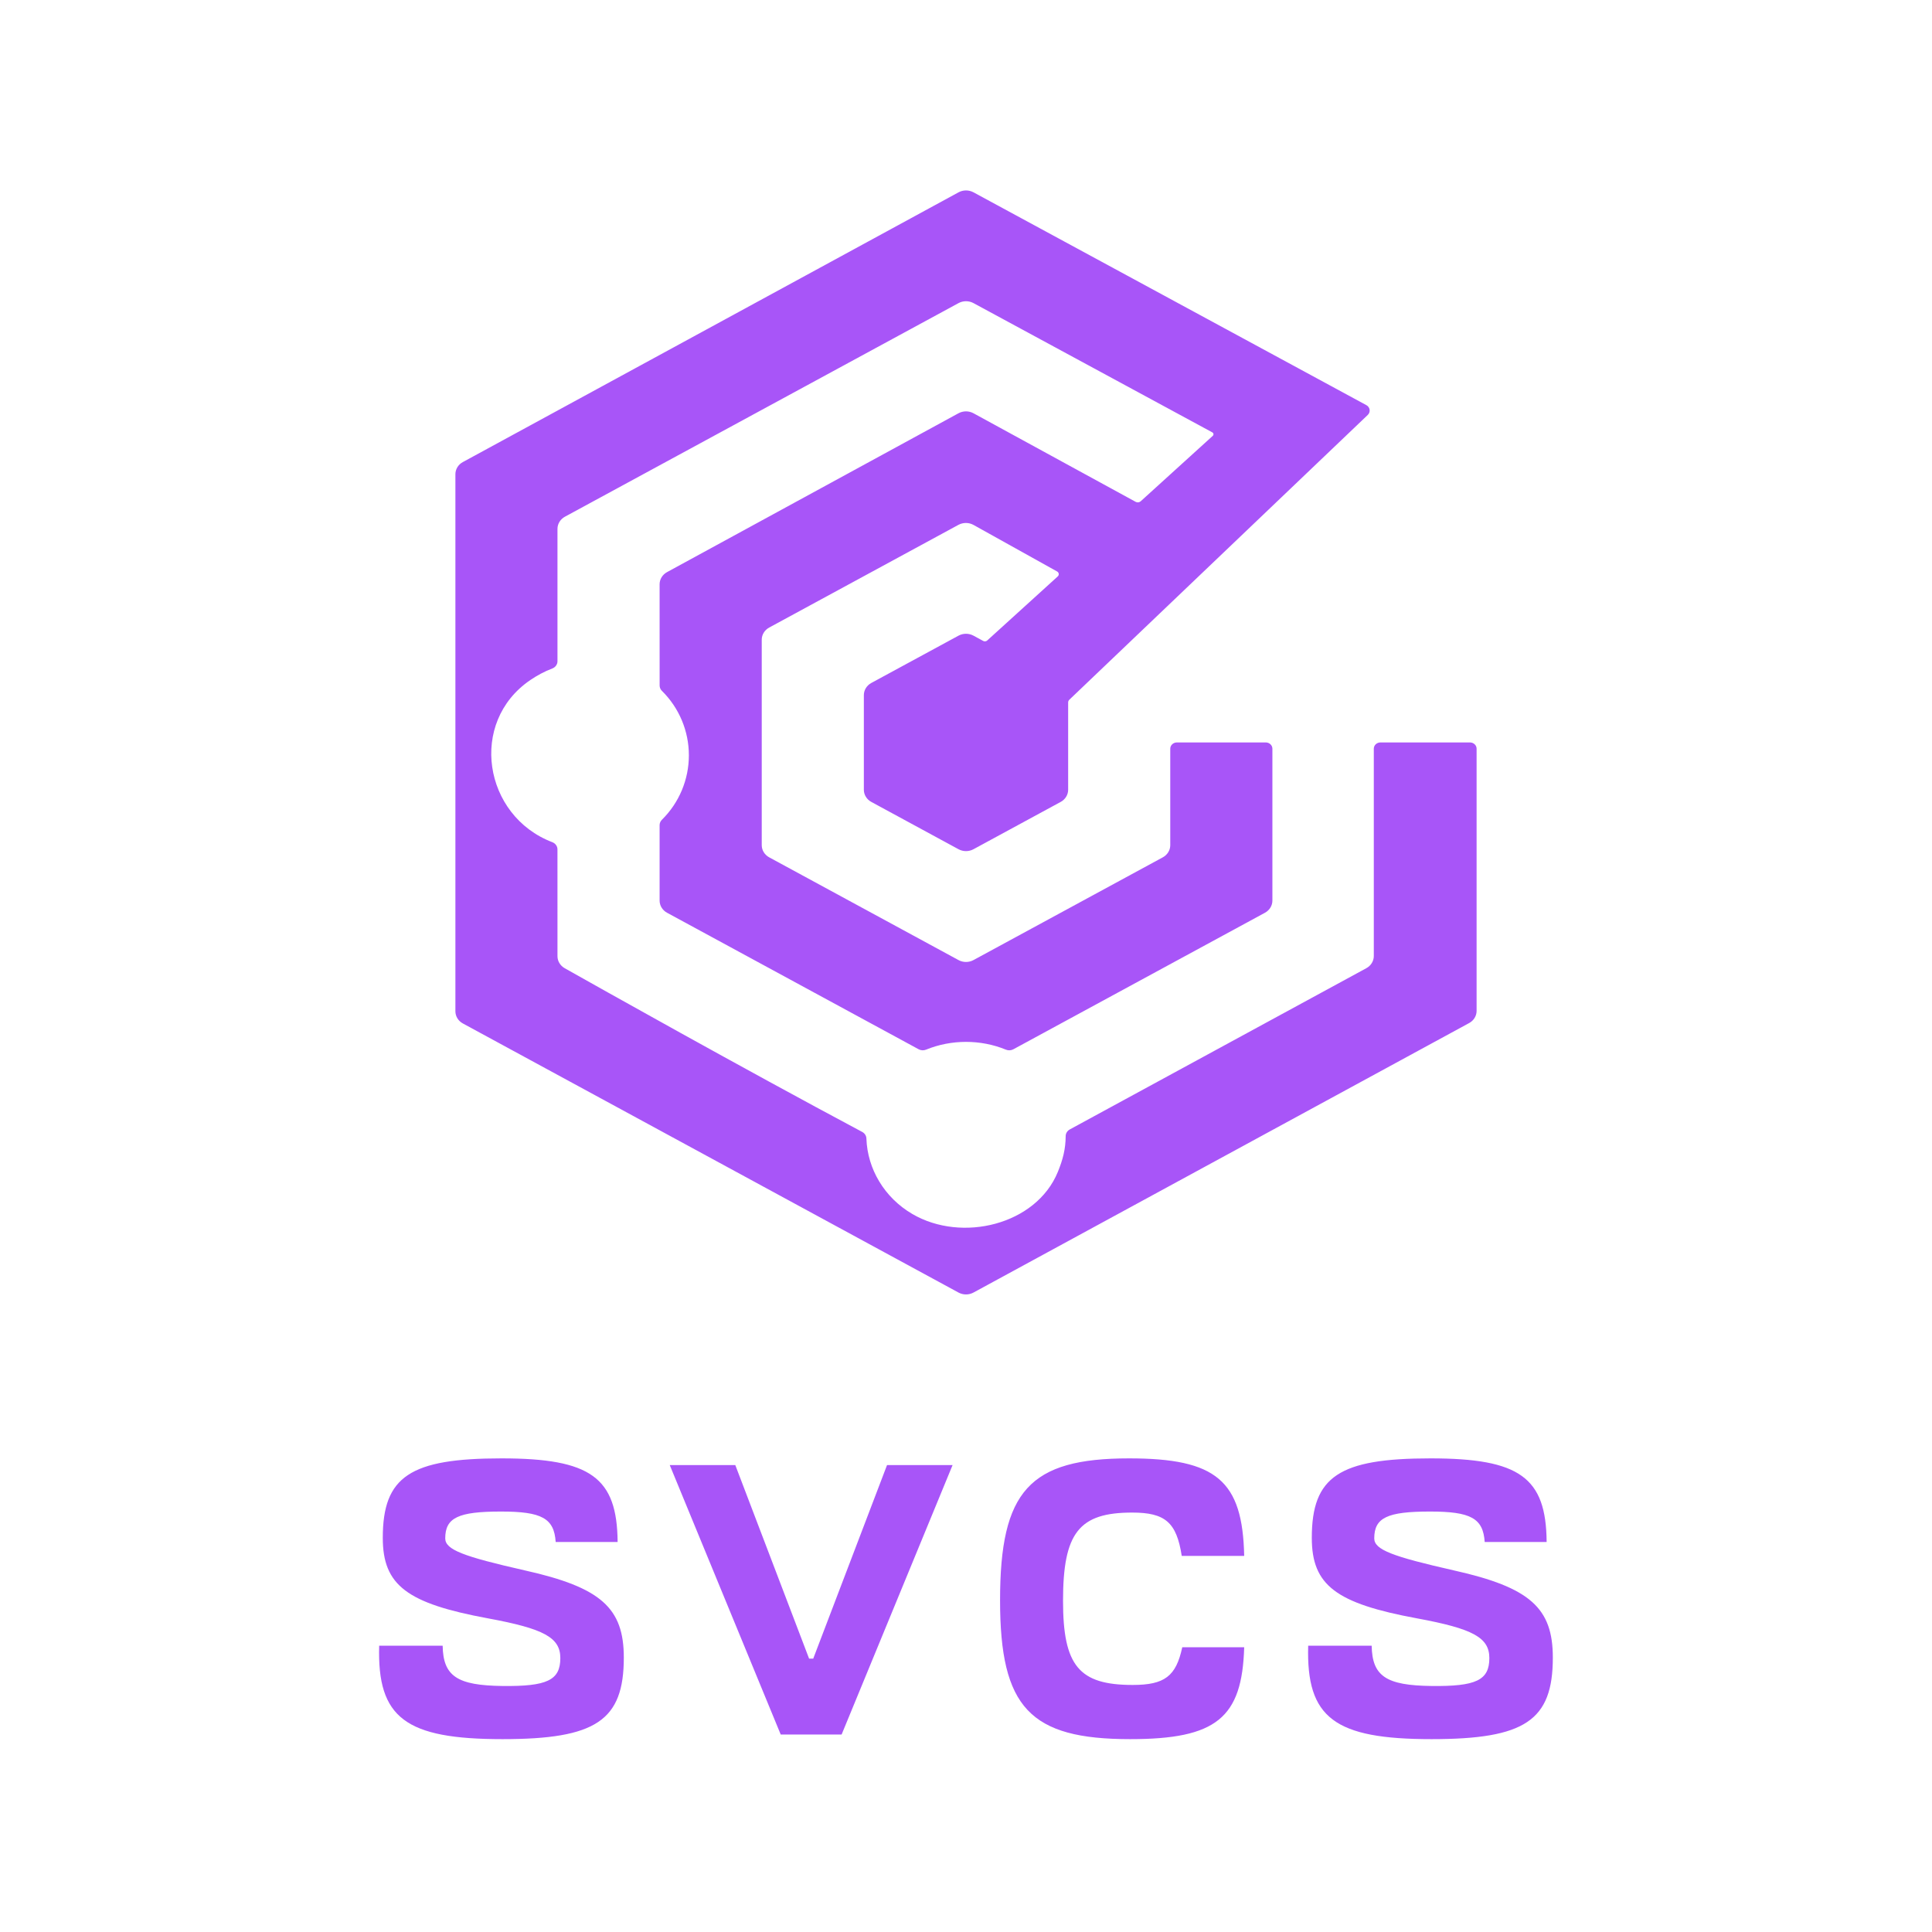
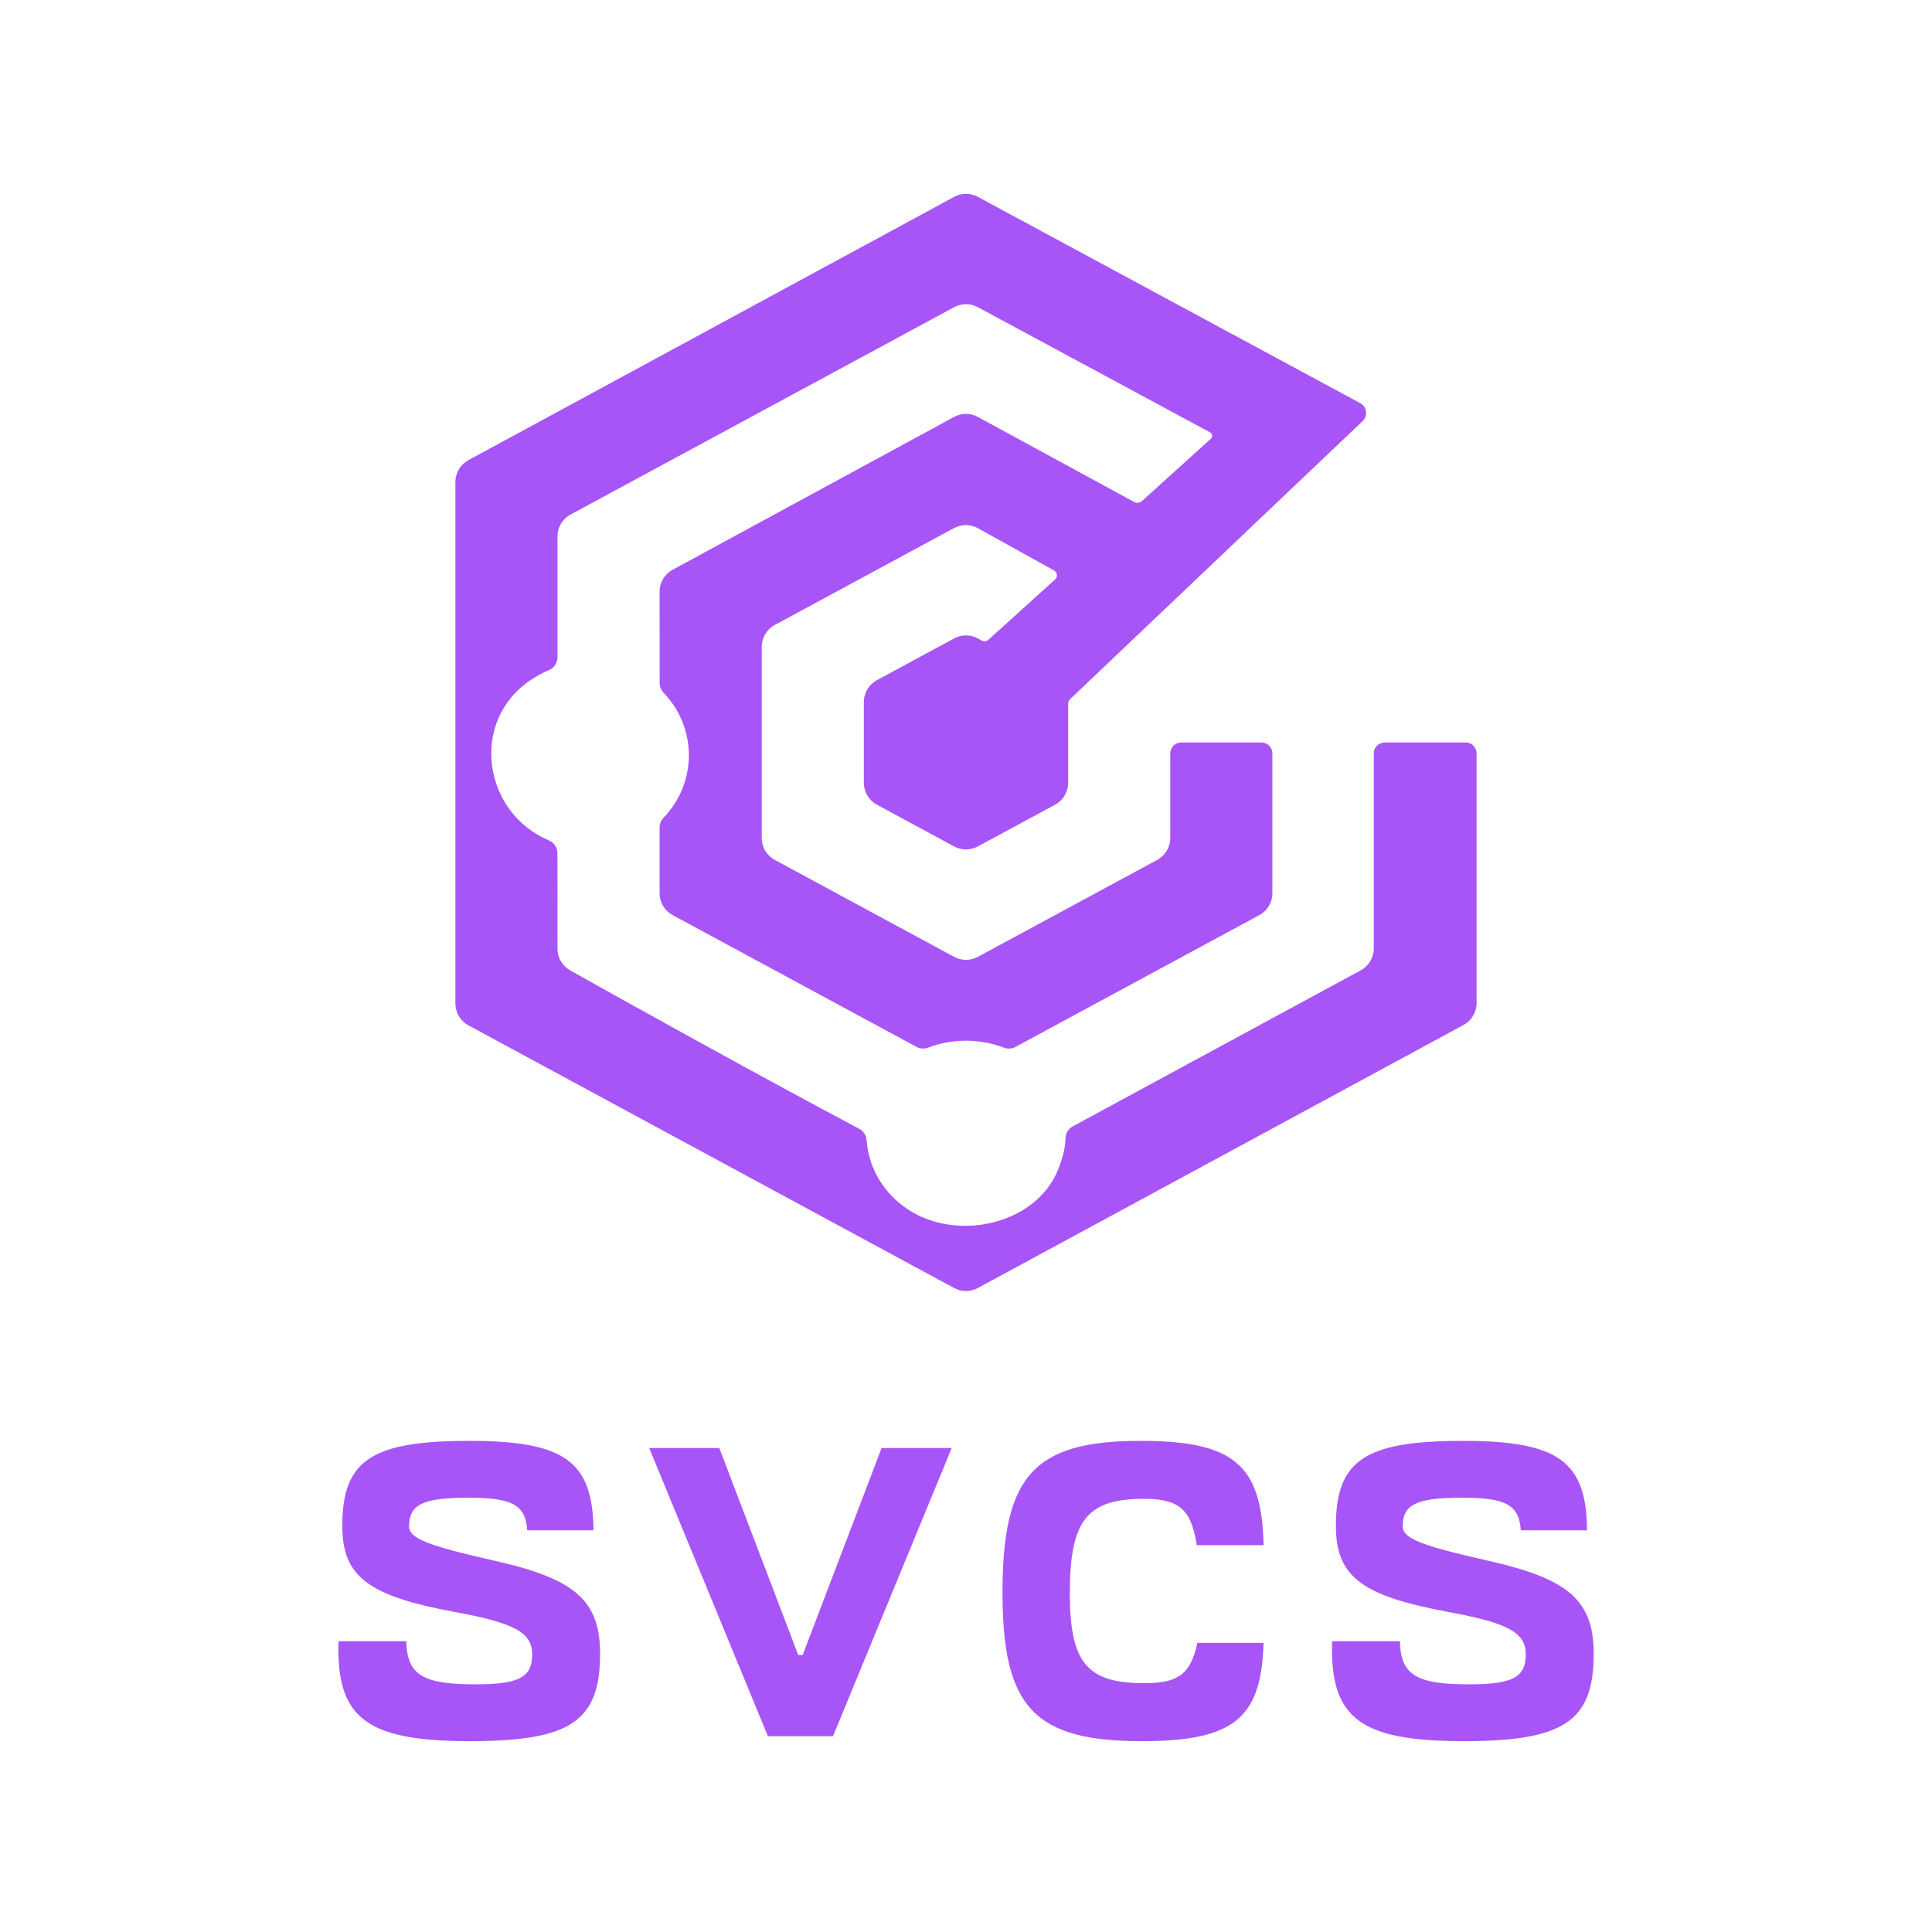
<svg xmlns="http://www.w3.org/2000/svg" xml:space="preserve" style="fill-rule:evenodd;clip-rule:evenodd;stroke-linejoin:round;stroke-miterlimit:2" viewBox="0 0 700 700">
-   <path d="M182.074 630.125c33.847 0 43.945-6.732 43.945-29.546 0-17.952-8.228-25.432-35.904-31.603-22.253-5.049-28.798-7.48-28.798-11.594 0-7.48 4.675-9.724 20.196-9.724 14.773 0 19.261 2.431 19.822 11.033h22.44c-.187-23.375-9.724-30.294-42.075-30.294-33.099 0-43.01 6.545-43.01 28.798 0 17.204 8.789 23.749 38.148 29.172 20.196 3.74 26.18 6.919 26.18 14.399 0 8.041-4.862 10.285-20.944 10.098-16.456-.187-21.505-3.553-21.692-14.586h-23.001c-.748 26.18 9.537 33.847 44.693 33.847ZM282.867 628.442h22.066l40.205-97.614h-23.749l-26.741 70.125h-1.496l-26.741-70.125h-23.749l40.205 97.614ZM409.466 630.125c31.229 0 40.579-7.667 41.327-33.286h-22.44c-2.244 10.472-6.358 13.651-17.952 13.651-19.448 0-25.245-6.919-25.245-30.481 0-24.684 5.797-31.977 25.058-31.977 11.968 0 16.082 3.553 17.952 15.708h22.627c-.561-27.302-10.098-35.343-41.701-35.343-36.091 0-46.75 11.781-46.75 51.425 0 38.896 10.846 50.303 47.124 50.303ZM518.674 630.125c33.847 0 43.945-6.732 43.945-29.546 0-17.952-8.228-25.432-35.904-31.603-22.253-5.049-28.798-7.48-28.798-11.594 0-7.48 4.675-9.724 20.196-9.724 14.773 0 19.261 2.431 19.822 11.033h22.44c-.187-23.375-9.724-30.294-42.075-30.294-33.099 0-43.01 6.545-43.01 28.798 0 17.204 8.789 23.749 38.148 29.172 20.196 3.74 26.18 6.919 26.18 14.399 0 8.041-4.862 10.285-20.944 10.098-16.456-.187-21.505-3.553-21.692-14.586h-23.001c-.748 26.18 9.537 33.847 44.693 33.847ZM386.112 411.649c.001-1.005.572-1.934 1.498-2.437 12.039-6.554 91.686-49.852 107.441-58.417 1.673-.91 2.704-2.59 2.704-4.407v-75.125c0-1.249 1.077-2.262 2.407-2.262h32.431c1.329 0 2.407 1.013 2.407 2.262v95.003c0 1.817-1.03 3.497-2.704 4.407L352.71 468.316a5.715 5.715 0 0 1-5.421.001l-179.582-97.499c-1.675-.91-2.707-2.591-2.707-4.409V171.82c0-1.817 1.03-3.496 2.702-4.406l179.59-97.729a5.72 5.72 0 0 1 5.419-.005l142.345 77.108c.646.35 1.083.961 1.183 1.655a2.18 2.18 0 0 1-.67 1.893L387.438 253.525a1.354 1.354 0 0 0-.427.978v31.639c0 1.819-1.032 3.5-2.708 4.409l-31.595 17.143a5.72 5.72 0 0 1-5.416 0l-31.595-17.143c-1.676-.909-2.708-2.59-2.708-4.409v-34.283c0-1.819 1.032-3.499 2.708-4.409l31.594-17.141a5.718 5.718 0 0 1 5.418.001l3.533 1.919a1.26 1.26 0 0 0 1.438-.166l25.562-23.213c.269-.246.402-.595.359-.945a1.132 1.132 0 0 0-.582-.842l-30.293-16.869a5.722 5.722 0 0 0-5.47-.029L278.7 227.369c-1.675.91-2.708 2.59-2.708 4.409v74.445c0 1.819 1.033 3.5 2.708 4.409l68.592 37.223c1.676.91 3.74.91 5.416 0l68.592-37.223c1.676-.909 2.708-2.59 2.708-4.409v-34.96c0-1.249 1.077-2.262 2.407-2.262h32.189c1.33 0 2.408 1.013 2.408 2.262v55.041c0 1.819-1.032 3.5-2.708 4.409l-91.137 49.458a3.175 3.175 0 0 1-2.725.134c-9.133-3.748-19.751-3.748-28.885-.004a3.17 3.17 0 0 1-2.721-.135c-10.316-5.592-76.833-41.689-91.14-49.453-1.676-.909-2.708-2.59-2.708-4.409v-27.339c0-.73.3-1.431.837-1.957a32.79 32.79 0 0 0 .005-46.69 2.733 2.733 0 0 1-.835-1.953c-.007-5.405-.007-28.449-.007-36.675 0-1.815 1.029-3.493 2.699-4.404 15.233-8.303 90.307-49.221 105.593-57.554a5.716 5.716 0 0 1 5.438.003l58.766 32.097a1.578 1.578 0 0 0 1.801-.205l26.122-23.717a.768.768 0 0 0 .251-.667.795.795 0 0 0-.416-.589l-86.536-46.836a5.718 5.718 0 0 0-5.411.002l-142.603 77.387c-1.676.91-2.708 2.59-2.708 4.409v47.966c0 1.157-.75 2.197-1.893 2.626-2.808 1.075-5.478 2.509-7.929 4.174-22.479 15.263-17.025 49.205 7.93 58.751 1.139.429 1.886 1.466 1.886 2.619.006 6.946.006 30.452.006 38.691 0 1.787.997 3.443 2.627 4.364 12.102 6.819 63.76 35.848 107.781 59.312.919.49 1.497 1.397 1.523 2.39.374 11.055 6.543 21.434 16.622 27.332 17.986 10.526 44.902 3.915 52.732-15.223 1.836-4.488 2.826-8.332 2.843-12.969Z" style="fill:#a855f8;fill-rule:nonzero" />
+   <path d="M509.961 704.301c.111-3.116 1.754-5.937 4.321-7.422 24.031-13.957 141.773-82.055 173.402-100.348 4.827-2.792 7.834-8.184 7.834-14.046V457.099c0-3.921 2.975-7.099 6.646-7.099h48.596c3.671 0 6.646 3.178 6.646 7.099v160.527c0 5.862-3.006 11.254-7.833 14.046L457.117 800.846c-4.44 2.568-9.794 2.57-14.236.004L150.435 631.927c-4.831-2.791-7.841-8.185-7.841-14.051V282.522c0-5.861 3.004-11.251 7.828-14.043L442.89 99.154c4.436-2.568 9.786-2.574 14.228-.014 35.454 20.432 192.786 111.104 230.333 132.744 1.875 1.08 3.151 3.054 3.432 5.309.282 2.254-.465 4.517-2.009 6.084l-176.1 178.791a4.524 4.524 0 0 0-1.274 3.171v50.737c0 5.867-3.012 11.263-7.845 14.052l-46.545 26.868c-4.437 2.561-9.783 2.561-14.22 0l-46.545-26.868c-4.833-2.789-7.845-8.185-7.845-14.052v-51.952c0-5.867 3.012-11.263 7.845-14.052l46.541-26.865c4.439-2.563 9.788-2.561 14.226.003l2.498 1.444c1.239.716 2.766.52 3.811-.49l40.255-38.894c.795-.769 1.195-1.9 1.072-3.038-.122-1.138-.751-2.143-1.689-2.699l-45.898-27.191c-4.461-2.643-9.877-2.674-14.365-.083l-107.928 62.312c-4.832 2.79-7.844 8.185-7.844 14.052v122.954c0 5.867 3.012 11.262 7.844 14.052l108.021 62.365c4.437 2.562 9.785 2.562 14.222 0l108.021-62.365c4.832-2.79 7.844-8.185 7.844-14.052v-54.378c0-1.883.7-3.688 1.946-5.02 1.247-1.331 2.937-2.079 4.7-2.079h48.195c1.763 0 3.453.748 4.7 2.079 1.246 1.332 1.946 3.137 1.946 5.02v89.878c0 5.867-3.011 11.262-7.843 14.051l-146.856 84.788a7.837 7.837 0 0 1-6.983.454c-14.488-5.957-31.074-5.957-45.569-.02a7.817 7.817 0 0 1-6.966-.454c-19.776-11.392-118.203-68.219-146.866-84.768-4.832-2.789-7.843-8.184-7.843-14.051v-42.358c0-2.32.851-4.548 2.37-6.206 20.324-22.522 20.324-57.812.025-80.36-1.512-1.652-2.36-3.87-2.36-6.18-.035-10.81-.035-42.765-.035-58.87 0-5.856 3-11.243 7.819-14.037l169.501-98.292c4.454-2.583 9.83-2.58 14.282.007l94.073 54.665c1.55.901 3.463.657 4.772-.607l41.474-40.061c.56-.542.839-1.34.749-2.141-.091-.802-.541-1.506-1.206-1.889l-139.895-80.556c-4.435-2.554-9.776-2.551-14.208.008L211.892 303.472c-4.832 2.789-7.843 8.184-7.843 14.051v77.792c0 3.585-2.021 6.818-5.121 8.194-3.95 1.759-7.708 3.982-11.2 6.505-36.756 26.553-28.567 85.079 11.215 103.021 3.078 1.378 5.08 4.594 5.08 8.158.026 13.435.026 45.501.026 61.457 0 5.774 2.917 11.098 7.629 13.926 24.682 14.78 104.781 62.568 174.097 101.916 2.549 1.446 4.213 4.202 4.394 7.279 1.227 18.764 11.337 36.189 27.491 46.248 29.886 18.608 74.611 6.92 87.622-26.913 2.783-7.238 4.398-13.532 4.679-20.805Z" style="fill:#a855f7;fill-rule:nonzero" transform="matrix(.6018 0 0 .56344 79.186 15.452)" />
+   <path d="M.302.009c.181 0 .235-.036.235-.158 0-.096-.044-.136-.192-.169C.226-.345.191-.358.191-.38c0-.04.025-.052.108-.052.079 0 .103.013.106.059h.12C.524-.498.473-.535.3-.535c-.177 0-.23.035-.23.154 0 .092.047.127.204.156.108.02.14.037.14.077 0 .043-.026.055-.112.054C.214-.095.187-.113.186-.172H.063c-.004.14.051.181.239.181Z" style="fill:#a855f7;fill-rule:nonzero" transform="matrix(200 0 0 200 110.02 629.052)" />
+   <path d="M.241 0h.118l.215-.522H.447l-.143.375H.296L.153-.522H.026L.241 0Z" style="fill:#a855f7;fill-rule:nonzero" transform="matrix(200 0 0 200 230.02 629.052)" />
+   <path d="M.318.009c.167 0 .217-.041.221-.178h-.12c-.012.056-.034.073-.096.073-.104 0-.135-.037-.135-.163 0-.132.031-.171.134-.171.064 0 .086.019.096.084h.121C.536-.492.485-.535.316-.535c-.193 0-.25.063-.25.275 0 .208.058.269.252.269Z" style="fill:#a855f7;fill-rule:nonzero" transform="matrix(200 0 0 200 350.02 629.052)" />
+   <path d="M.302.009c.181 0 .235-.036.235-.158 0-.096-.044-.136-.192-.169C.226-.345.191-.358.191-.38c0-.04.025-.052.108-.052.079 0 .103.013.106.059h.12C.524-.498.473-.535.3-.535c-.177 0-.23.035-.23.154 0 .092.047.127.204.156.108.02.14.037.14.077 0 .043-.026.055-.112.054C.214-.095.187-.113.186-.172H.063c-.004.14.051.181.239.181Z" style="fill:#a855f7;fill-rule:nonzero" transform="matrix(200 0 0 200 470.02 629.052)" />
</svg>
